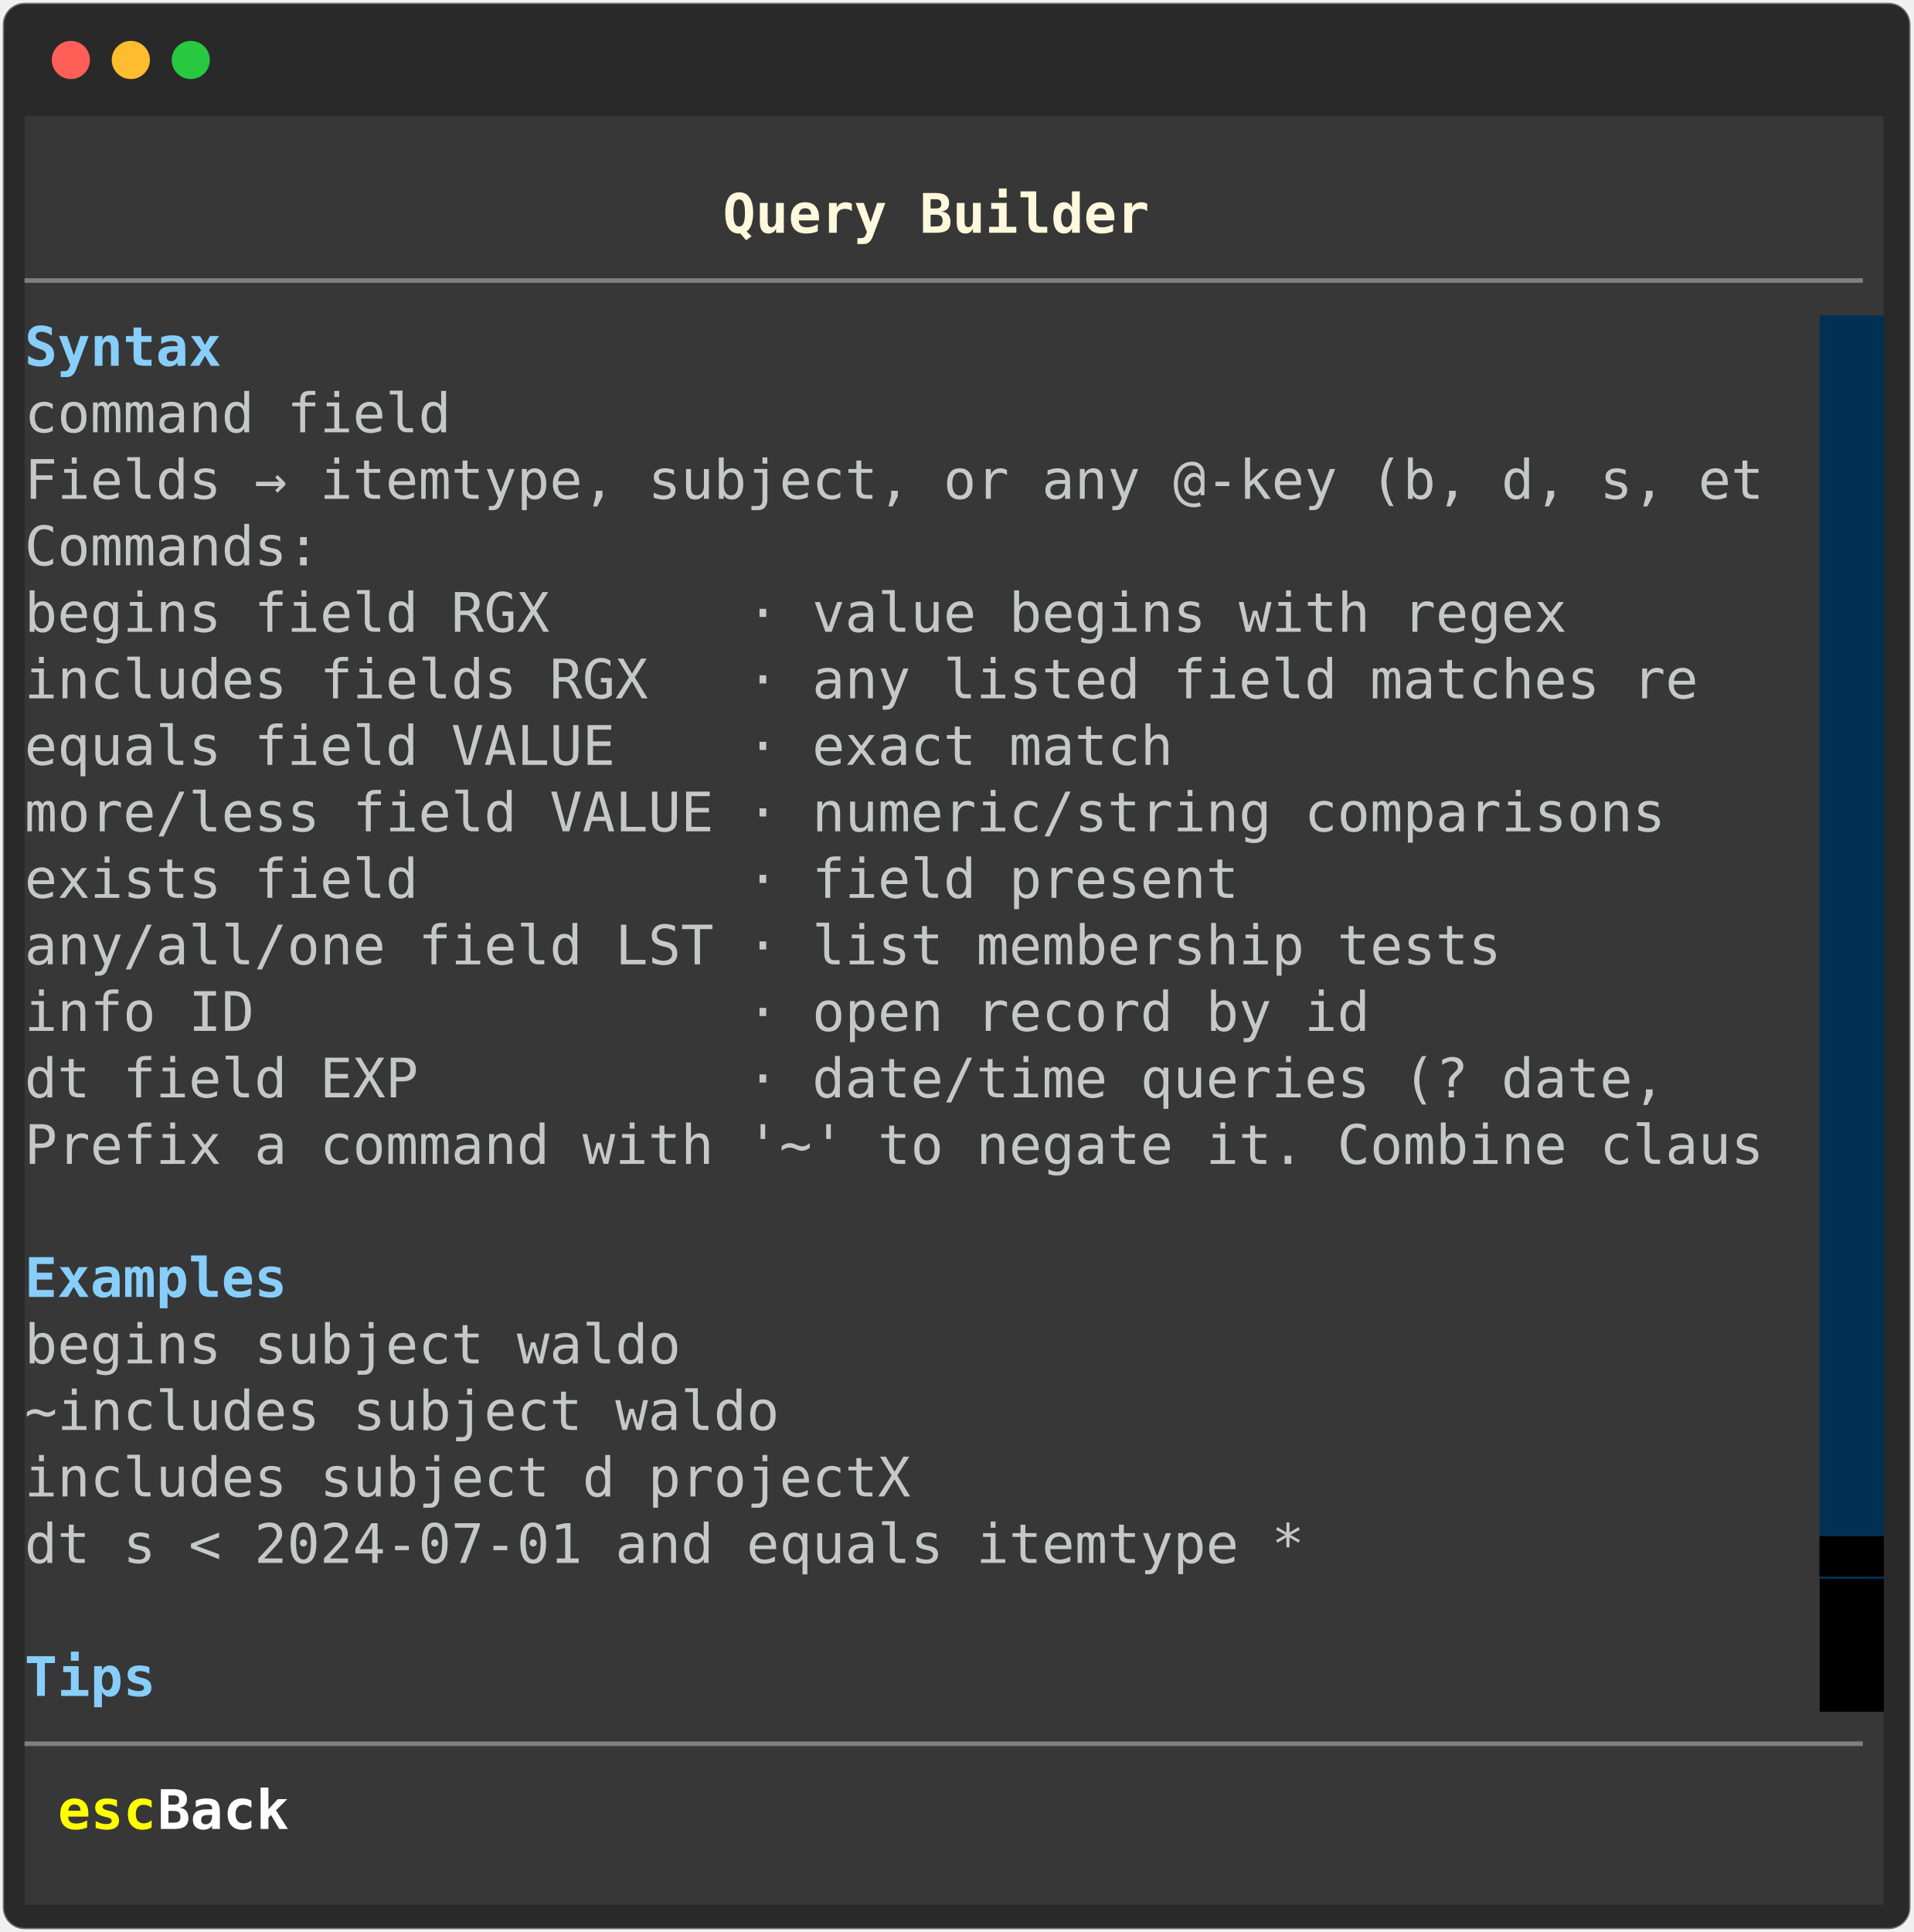
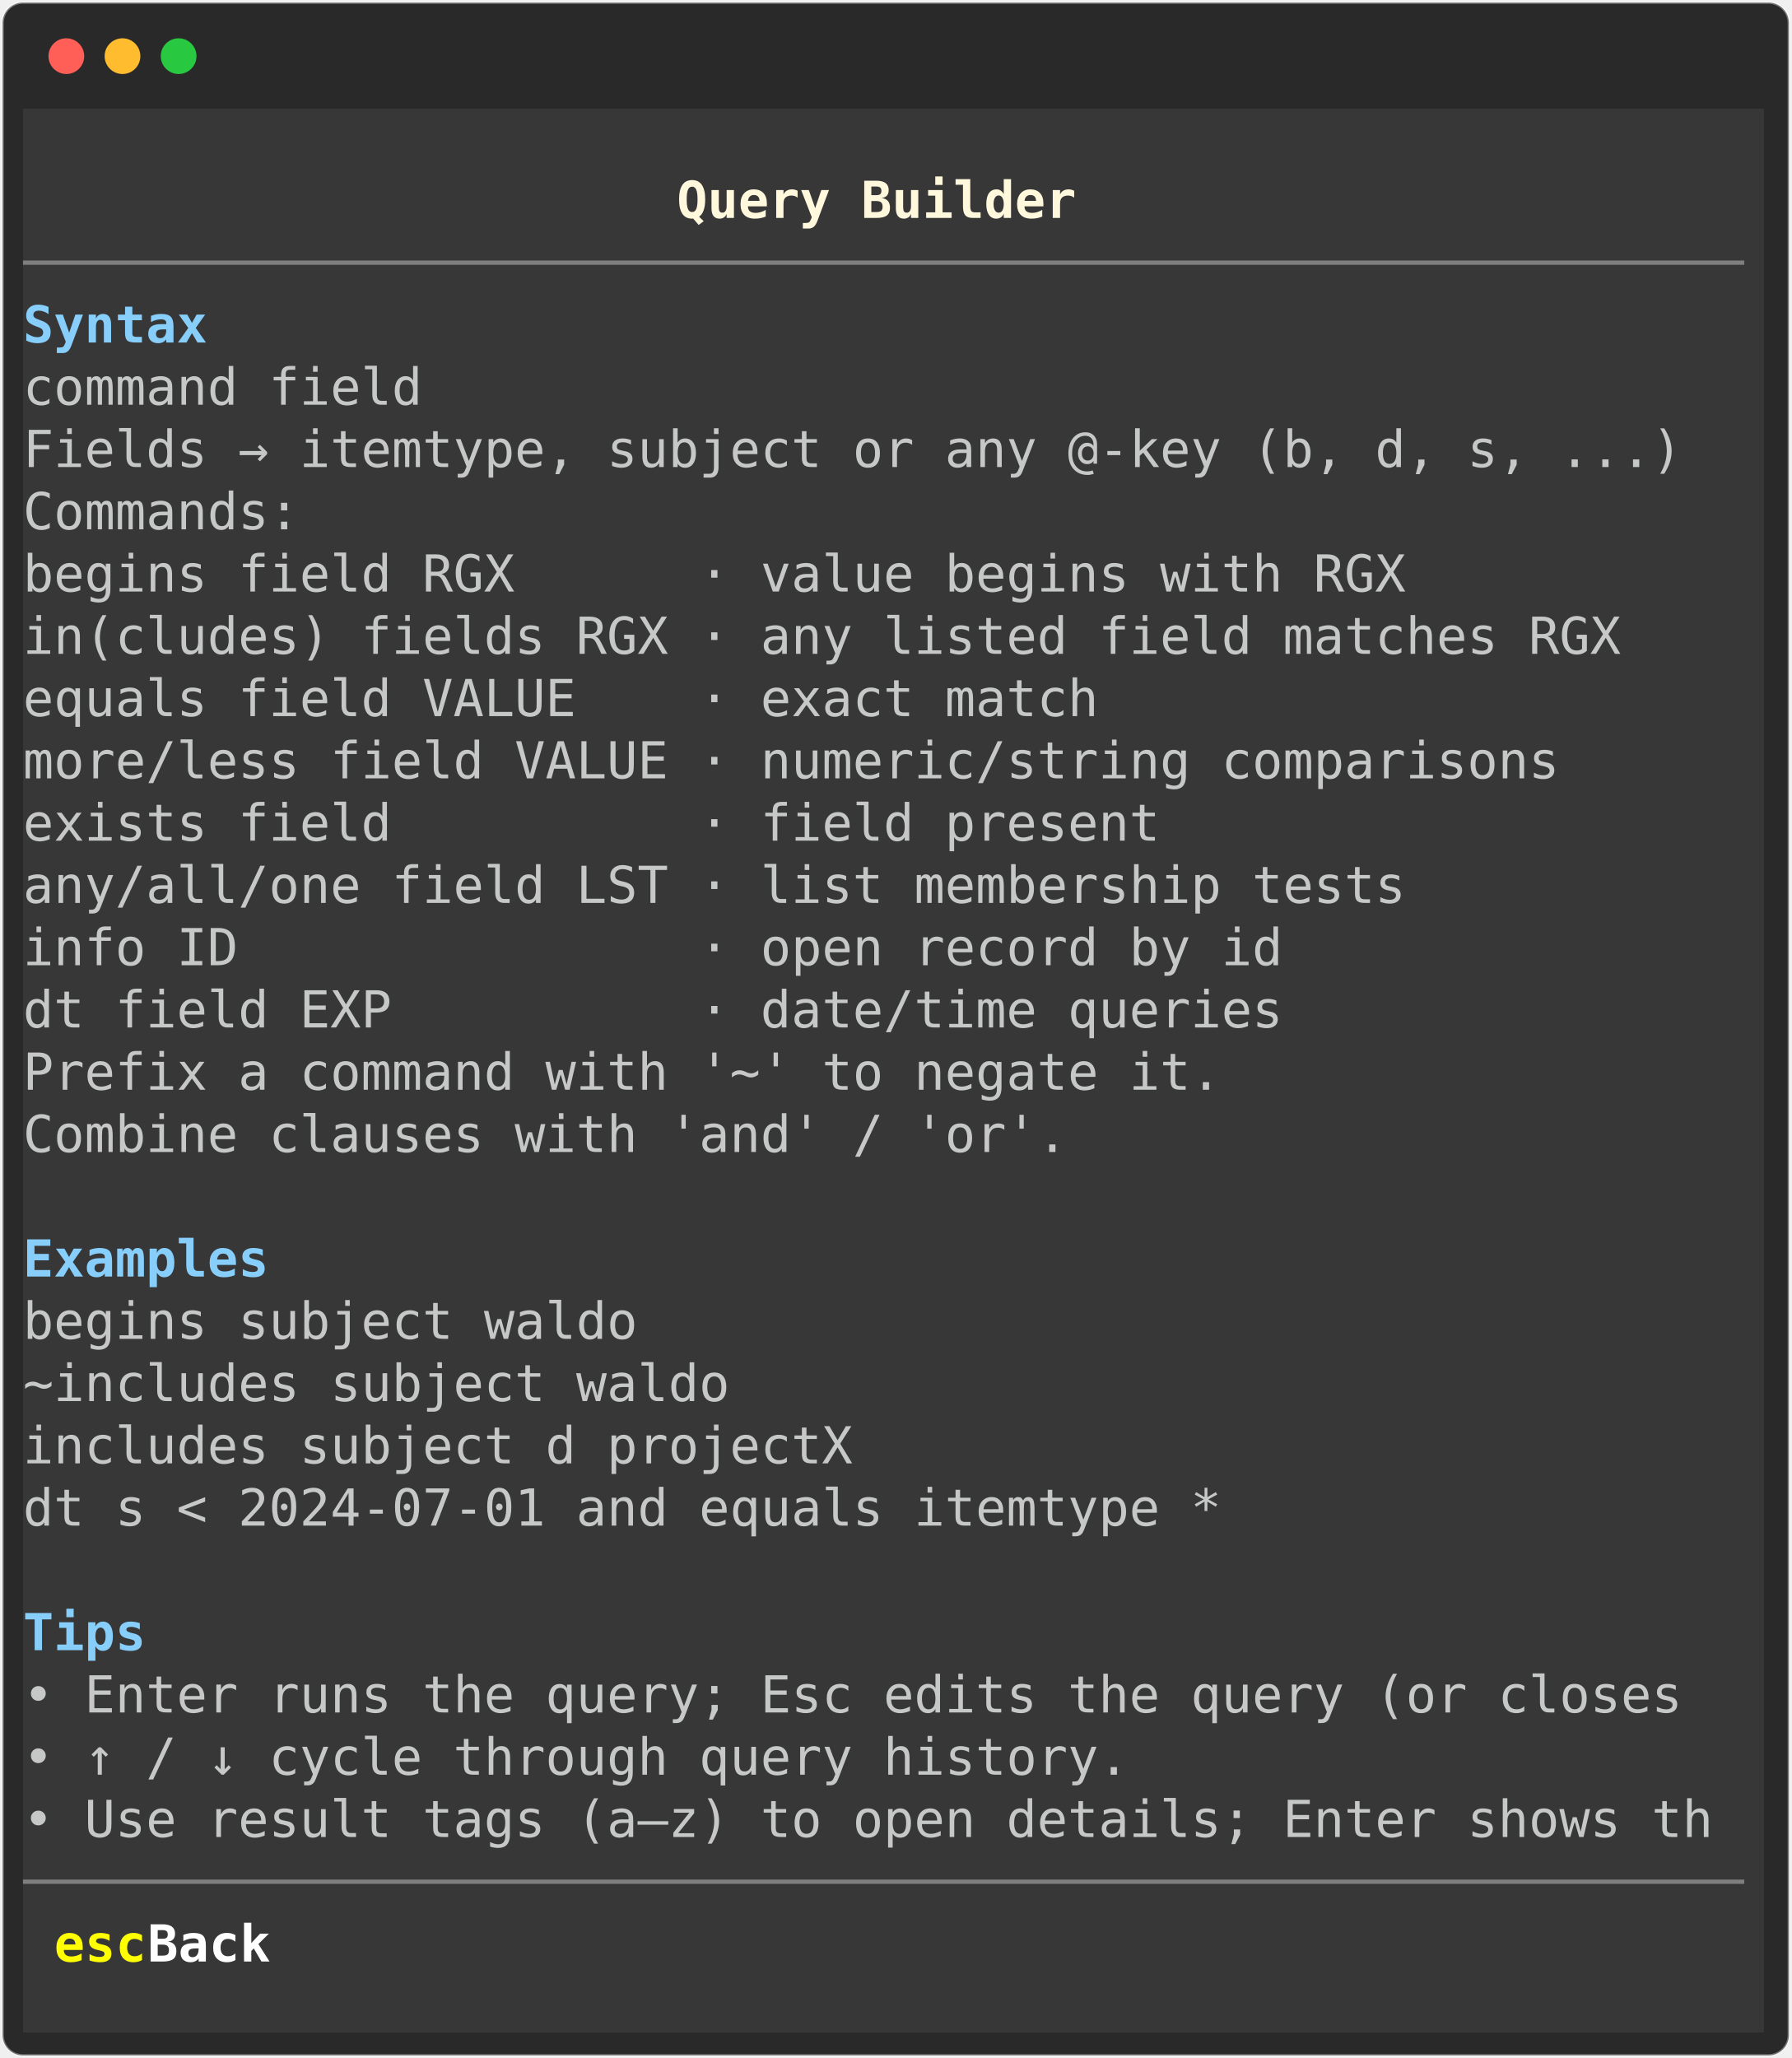
- <svg xmlns="http://www.w3.org/2000/svg" class="rich-terminal" viewBox="0 0 702 708.8">
+ <svg xmlns="http://www.w3.org/2000/svg" class="rich-terminal" viewBox="0 0 702 806.4">
  <style>

    @font-face {
        font-family: "Fira Code";
        src: local("FiraCode-Regular"),
                url("https://cdnjs.cloudflare.com/ajax/libs/firacode/6.2.0/woff2/FiraCode-Regular.woff2") format("woff2"),
                url("https://cdnjs.cloudflare.com/ajax/libs/firacode/6.2.0/woff/FiraCode-Regular.woff") format("woff");
        font-style: normal;
        font-weight: 400;
    }
    @font-face {
        font-family: "Fira Code";
        src: local("FiraCode-Bold"),
                url("https://cdnjs.cloudflare.com/ajax/libs/firacode/6.2.0/woff2/FiraCode-Bold.woff2") format("woff2"),
                url("https://cdnjs.cloudflare.com/ajax/libs/firacode/6.2.0/woff/FiraCode-Bold.woff") format("woff");
        font-style: bold;
        font-weight: 700;
    }

-     .terminal-1269527110-matrix {
+     .terminal-1961727980-matrix {
        font-family: Fira Code, monospace;
        font-size: 20px;
        line-height: 24.4px;
        font-variant-east-asian: full-width;
    }

-     .terminal-1269527110-title {
+     .terminal-1961727980-title {
        font-size: 18px;
        font-weight: bold;
        font-family: arial;
    }

-     .terminal-1269527110-r1 { fill: #c5c8c6 }
- .terminal-1269527110-r2 { fill: #fff8dc;font-weight: bold }
- .terminal-1269527110-r3 { fill: #7f7f7f }
- .terminal-1269527110-r4 { fill: #87cefa;font-weight: bold }
- .terminal-1269527110-r5 { fill: #373737 }
- .terminal-1269527110-r6 { fill: #000000 }
- .terminal-1269527110-r7 { fill: #e0e0e0 }
- .terminal-1269527110-r8 { fill: #ffff00;font-weight: bold }
- .terminal-1269527110-r9 { fill: #ffffff;font-weight: bold }
+     .terminal-1961727980-r1 { fill: #c5c8c6 }
+ .terminal-1961727980-r2 { fill: #fff8dc;font-weight: bold }
+ .terminal-1961727980-r3 { fill: #7f7f7f }
+ .terminal-1961727980-r4 { fill: #87cefa;font-weight: bold }
+ .terminal-1961727980-r5 { fill: #ffff00;font-weight: bold }
+ .terminal-1961727980-r6 { fill: #ffffff;font-weight: bold }
    </style>
  <defs>
-     <clipPath id="terminal-1269527110-clip-terminal">
-       <rect x="0" y="0" width="682.2" height="657.8" />
-     </clipPath>
-     <clipPath id="terminal-1269527110-line-0">
+     <clipPath id="terminal-1961727980-clip-terminal">
+       <rect x="0" y="0" width="682.2" height="755.4" />
+     </clipPath>
+     <clipPath id="terminal-1961727980-line-0">
      <rect x="0" y="1.5" width="683.2" height="24.65" />
    </clipPath>
-     <clipPath id="terminal-1269527110-line-1">
+     <clipPath id="terminal-1961727980-line-1">
      <rect x="0" y="25.9" width="683.2" height="24.65" />
    </clipPath>
-     <clipPath id="terminal-1269527110-line-2">
+     <clipPath id="terminal-1961727980-line-2">
      <rect x="0" y="50.3" width="683.2" height="24.65" />
    </clipPath>
-     <clipPath id="terminal-1269527110-line-3">
+     <clipPath id="terminal-1961727980-line-3">
      <rect x="0" y="74.7" width="683.2" height="24.65" />
    </clipPath>
-     <clipPath id="terminal-1269527110-line-4">
+     <clipPath id="terminal-1961727980-line-4">
      <rect x="0" y="99.1" width="683.2" height="24.65" />
    </clipPath>
-     <clipPath id="terminal-1269527110-line-5">
+     <clipPath id="terminal-1961727980-line-5">
      <rect x="0" y="123.5" width="683.2" height="24.65" />
    </clipPath>
-     <clipPath id="terminal-1269527110-line-6">
+     <clipPath id="terminal-1961727980-line-6">
      <rect x="0" y="147.9" width="683.2" height="24.65" />
    </clipPath>
-     <clipPath id="terminal-1269527110-line-7">
+     <clipPath id="terminal-1961727980-line-7">
      <rect x="0" y="172.3" width="683.2" height="24.65" />
    </clipPath>
-     <clipPath id="terminal-1269527110-line-8">
+     <clipPath id="terminal-1961727980-line-8">
      <rect x="0" y="196.7" width="683.2" height="24.65" />
    </clipPath>
-     <clipPath id="terminal-1269527110-line-9">
+     <clipPath id="terminal-1961727980-line-9">
      <rect x="0" y="221.1" width="683.2" height="24.65" />
    </clipPath>
-     <clipPath id="terminal-1269527110-line-10">
+     <clipPath id="terminal-1961727980-line-10">
      <rect x="0" y="245.5" width="683.2" height="24.65" />
    </clipPath>
-     <clipPath id="terminal-1269527110-line-11">
+     <clipPath id="terminal-1961727980-line-11">
      <rect x="0" y="269.9" width="683.2" height="24.65" />
    </clipPath>
-     <clipPath id="terminal-1269527110-line-12">
+     <clipPath id="terminal-1961727980-line-12">
      <rect x="0" y="294.3" width="683.2" height="24.65" />
    </clipPath>
-     <clipPath id="terminal-1269527110-line-13">
+     <clipPath id="terminal-1961727980-line-13">
      <rect x="0" y="318.7" width="683.2" height="24.65" />
    </clipPath>
-     <clipPath id="terminal-1269527110-line-14">
+     <clipPath id="terminal-1961727980-line-14">
      <rect x="0" y="343.1" width="683.2" height="24.65" />
    </clipPath>
-     <clipPath id="terminal-1269527110-line-15">
+     <clipPath id="terminal-1961727980-line-15">
      <rect x="0" y="367.5" width="683.2" height="24.65" />
    </clipPath>
-     <clipPath id="terminal-1269527110-line-16">
+     <clipPath id="terminal-1961727980-line-16">
      <rect x="0" y="391.9" width="683.2" height="24.65" />
    </clipPath>
-     <clipPath id="terminal-1269527110-line-17">
+     <clipPath id="terminal-1961727980-line-17">
      <rect x="0" y="416.3" width="683.2" height="24.65" />
    </clipPath>
-     <clipPath id="terminal-1269527110-line-18">
+     <clipPath id="terminal-1961727980-line-18">
      <rect x="0" y="440.7" width="683.2" height="24.65" />
    </clipPath>
-     <clipPath id="terminal-1269527110-line-19">
+     <clipPath id="terminal-1961727980-line-19">
      <rect x="0" y="465.1" width="683.2" height="24.65" />
    </clipPath>
-     <clipPath id="terminal-1269527110-line-20">
+     <clipPath id="terminal-1961727980-line-20">
      <rect x="0" y="489.5" width="683.2" height="24.65" />
    </clipPath>
-     <clipPath id="terminal-1269527110-line-21">
+     <clipPath id="terminal-1961727980-line-21">
      <rect x="0" y="513.9" width="683.2" height="24.65" />
    </clipPath>
-     <clipPath id="terminal-1269527110-line-22">
+     <clipPath id="terminal-1961727980-line-22">
      <rect x="0" y="538.3" width="683.2" height="24.65" />
    </clipPath>
-     <clipPath id="terminal-1269527110-line-23">
+     <clipPath id="terminal-1961727980-line-23">
      <rect x="0" y="562.7" width="683.2" height="24.65" />
    </clipPath>
-     <clipPath id="terminal-1269527110-line-24">
+     <clipPath id="terminal-1961727980-line-24">
      <rect x="0" y="587.1" width="683.2" height="24.65" />
    </clipPath>
-     <clipPath id="terminal-1269527110-line-25">
+     <clipPath id="terminal-1961727980-line-25">
      <rect x="0" y="611.5" width="683.2" height="24.65" />
    </clipPath>
+     <clipPath id="terminal-1961727980-line-26">
+       <rect x="0" y="635.9" width="683.2" height="24.65" />
+     </clipPath>
+     <clipPath id="terminal-1961727980-line-27">
+       <rect x="0" y="660.3" width="683.2" height="24.65" />
+     </clipPath>
+     <clipPath id="terminal-1961727980-line-28">
+       <rect x="0" y="684.7" width="683.2" height="24.65" />
+     </clipPath>
+     <clipPath id="terminal-1961727980-line-29">
+       <rect x="0" y="709.1" width="683.2" height="24.65" />
+     </clipPath>
  </defs>
-   <rect fill="#292929" stroke="rgba(255,255,255,0.35)" stroke-width="1" x="1" y="1" width="700" height="706.8" rx="8" />
+   <rect fill="#292929" stroke="rgba(255,255,255,0.35)" stroke-width="1" x="1" y="1" width="700" height="804.4" rx="8" />
  <g transform="translate(26,22)">
    <circle cx="0" cy="0" r="7" fill="#ff5f57" />
    <circle cx="22" cy="0" r="7" fill="#febc2e" />
    <circle cx="44" cy="0" r="7" fill="#28c840" />
  </g>
-   <g transform="translate(9, 41)" clip-path="url(#terminal-1269527110-clip-terminal)">
+   <g transform="translate(9, 41)" clip-path="url(#terminal-1961727980-clip-terminal)">
    <rect fill="#373737" x="0" y="1.5" width="683.2" height="24.65" shape-rendering="crispEdges" />
    <rect fill="#373737" x="0" y="25.9" width="12.2" height="24.65" shape-rendering="crispEdges" />
    <rect fill="#373737" x="12.2" y="25.9" width="244" height="24.65" shape-rendering="crispEdges" />
    <rect fill="#373737" x="256.2" y="25.9" width="158.6" height="24.65" shape-rendering="crispEdges" />
    <rect fill="#373737" x="414.8" y="25.9" width="256.2" height="24.65" shape-rendering="crispEdges" />
    <rect fill="#373737" x="671" y="25.9" width="12.2" height="24.65" shape-rendering="crispEdges" />
    <rect fill="#373737" x="0" y="50.3" width="683.2" height="24.65" shape-rendering="crispEdges" />
    <rect fill="#373737" x="0" y="74.7" width="73.2" height="24.65" shape-rendering="crispEdges" />
-     <rect fill="#373737" x="73.2" y="74.7" width="585.6" height="24.65" shape-rendering="crispEdges" />
-     <rect fill="#003054" x="658.8" y="74.7" width="24.4" height="24.65" shape-rendering="crispEdges" />
+     <rect fill="#373737" x="73.2" y="74.7" width="610" height="24.65" shape-rendering="crispEdges" />
    <rect fill="#373737" x="0" y="99.1" width="183" height="24.65" shape-rendering="crispEdges" />
-     <rect fill="#373737" x="183" y="99.1" width="475.8" height="24.65" shape-rendering="crispEdges" />
-     <rect fill="#003054" x="658.8" y="99.1" width="24.4" height="24.65" shape-rendering="crispEdges" />
-     <rect fill="#373737" x="0" y="123.5" width="658.8" height="24.65" shape-rendering="crispEdges" />
-     <rect fill="#003054" x="658.8" y="123.5" width="24.4" height="24.65" shape-rendering="crispEdges" />
+     <rect fill="#373737" x="183" y="99.1" width="500.2" height="24.65" shape-rendering="crispEdges" />
+     <rect fill="#373737" x="0" y="123.5" width="671" height="24.65" shape-rendering="crispEdges" />
+     <rect fill="#373737" x="671" y="123.5" width="12.2" height="24.65" shape-rendering="crispEdges" />
    <rect fill="#373737" x="0" y="147.9" width="122" height="24.65" shape-rendering="crispEdges" />
-     <rect fill="#373737" x="122" y="147.9" width="536.8" height="24.65" shape-rendering="crispEdges" />
-     <rect fill="#003054" x="658.8" y="147.9" width="24.4" height="24.65" shape-rendering="crispEdges" />
-     <rect fill="#373737" x="0" y="172.3" width="610" height="24.65" shape-rendering="crispEdges" />
-     <rect fill="#373737" x="610" y="172.3" width="48.8" height="24.65" shape-rendering="crispEdges" />
-     <rect fill="#003054" x="658.8" y="172.3" width="24.4" height="24.65" shape-rendering="crispEdges" />
-     <rect fill="#373737" x="0" y="196.7" width="658.8" height="24.65" shape-rendering="crispEdges" />
-     <rect fill="#003054" x="658.8" y="196.7" width="24.4" height="24.65" shape-rendering="crispEdges" />
+     <rect fill="#373737" x="122" y="147.9" width="561.2" height="24.65" shape-rendering="crispEdges" />
+     <rect fill="#373737" x="0" y="172.3" width="585.6" height="24.65" shape-rendering="crispEdges" />
+     <rect fill="#373737" x="585.6" y="172.3" width="97.6" height="24.65" shape-rendering="crispEdges" />
+     <rect fill="#373737" x="0" y="196.7" width="671" height="24.65" shape-rendering="crispEdges" />
+     <rect fill="#373737" x="671" y="196.7" width="12.2" height="24.65" shape-rendering="crispEdges" />
    <rect fill="#373737" x="0" y="221.1" width="463.6" height="24.65" shape-rendering="crispEdges" />
-     <rect fill="#373737" x="463.6" y="221.1" width="195.2" height="24.65" shape-rendering="crispEdges" />
-     <rect fill="#003054" x="658.8" y="221.1" width="24.4" height="24.65" shape-rendering="crispEdges" />
+     <rect fill="#373737" x="463.6" y="221.1" width="219.6" height="24.65" shape-rendering="crispEdges" />
    <rect fill="#373737" x="0" y="245.5" width="646.6" height="24.65" shape-rendering="crispEdges" />
-     <rect fill="#373737" x="646.6" y="245.5" width="12.2" height="24.65" shape-rendering="crispEdges" />
-     <rect fill="#003054" x="658.8" y="245.5" width="24.4" height="24.65" shape-rendering="crispEdges" />
+     <rect fill="#373737" x="646.6" y="245.5" width="36.6" height="24.65" shape-rendering="crispEdges" />
    <rect fill="#373737" x="0" y="269.9" width="488" height="24.65" shape-rendering="crispEdges" />
-     <rect fill="#373737" x="488" y="269.9" width="170.8" height="24.65" shape-rendering="crispEdges" />
-     <rect fill="#003054" x="658.8" y="269.9" width="24.4" height="24.65" shape-rendering="crispEdges" />
+     <rect fill="#373737" x="488" y="269.9" width="195.2" height="24.65" shape-rendering="crispEdges" />
    <rect fill="#373737" x="0" y="294.3" width="585.6" height="24.65" shape-rendering="crispEdges" />
-     <rect fill="#373737" x="585.6" y="294.3" width="73.2" height="24.65" shape-rendering="crispEdges" />
-     <rect fill="#003054" x="658.8" y="294.3" width="24.4" height="24.65" shape-rendering="crispEdges" />
+     <rect fill="#373737" x="585.6" y="294.3" width="97.6" height="24.65" shape-rendering="crispEdges" />
    <rect fill="#373737" x="0" y="318.7" width="536.8" height="24.65" shape-rendering="crispEdges" />
-     <rect fill="#373737" x="536.8" y="318.7" width="122" height="24.65" shape-rendering="crispEdges" />
-     <rect fill="#003054" x="658.8" y="318.7" width="24.4" height="24.65" shape-rendering="crispEdges" />
-     <rect fill="#373737" x="0" y="343.1" width="658.8" height="24.65" shape-rendering="crispEdges" />
-     <rect fill="#003054" x="658.8" y="343.1" width="24.4" height="24.65" shape-rendering="crispEdges" />
-     <rect fill="#373737" x="0" y="367.5" width="658.8" height="24.65" shape-rendering="crispEdges" />
-     <rect fill="#003054" x="658.8" y="367.5" width="24.4" height="24.65" shape-rendering="crispEdges" />
-     <rect fill="#373737" x="0" y="391.9" width="658.8" height="24.65" shape-rendering="crispEdges" />
-     <rect fill="#003054" x="658.8" y="391.9" width="24.4" height="24.65" shape-rendering="crispEdges" />
-     <rect fill="#373737" x="0" y="416.3" width="97.6" height="24.65" shape-rendering="crispEdges" />
-     <rect fill="#373737" x="97.6" y="416.3" width="561.2" height="24.65" shape-rendering="crispEdges" />
-     <rect fill="#003054" x="658.8" y="416.3" width="24.4" height="24.65" shape-rendering="crispEdges" />
-     <rect fill="#373737" x="0" y="440.7" width="256.2" height="24.65" shape-rendering="crispEdges" />
-     <rect fill="#373737" x="256.2" y="440.7" width="402.6" height="24.65" shape-rendering="crispEdges" />
-     <rect fill="#003054" x="658.8" y="440.7" width="24.4" height="24.65" shape-rendering="crispEdges" />
-     <rect fill="#373737" x="0" y="465.1" width="292.8" height="24.65" shape-rendering="crispEdges" />
-     <rect fill="#373737" x="292.8" y="465.1" width="366" height="24.65" shape-rendering="crispEdges" />
-     <rect fill="#003054" x="658.8" y="465.1" width="24.4" height="24.65" shape-rendering="crispEdges" />
-     <rect fill="#373737" x="0" y="489.5" width="341.6" height="24.65" shape-rendering="crispEdges" />
-     <rect fill="#373737" x="341.6" y="489.5" width="317.2" height="24.65" shape-rendering="crispEdges" />
-     <rect fill="#003054" x="658.8" y="489.5" width="24.4" height="24.65" shape-rendering="crispEdges" />
-     <rect fill="#373737" x="0" y="513.9" width="488" height="24.65" shape-rendering="crispEdges" />
-     <rect fill="#373737" x="488" y="513.9" width="170.8" height="24.65" shape-rendering="crispEdges" />
-     <rect fill="#003054" x="658.8" y="513.9" width="24.4" height="24.65" shape-rendering="crispEdges" />
-     <rect fill="#373737" x="0" y="538.3" width="658.8" height="24.65" shape-rendering="crispEdges" />
-     <rect fill="#000000" x="658.8" y="538.3" width="24.4" height="24.65" shape-rendering="crispEdges" />
-     <rect fill="#373737" x="0" y="562.7" width="48.8" height="24.65" shape-rendering="crispEdges" />
-     <rect fill="#373737" x="48.8" y="562.7" width="610" height="24.65" shape-rendering="crispEdges" />
-     <rect fill="#000000" x="658.8" y="562.7" width="24.4" height="24.65" shape-rendering="crispEdges" />
-     <rect fill="#373737" x="0" y="587.1" width="683.2" height="24.65" shape-rendering="crispEdges" />
-     <rect fill="#373737" x="0" y="611.5" width="12.2" height="24.65" shape-rendering="crispEdges" />
-     <rect fill="#373737" x="12.2" y="611.5" width="36.6" height="24.65" shape-rendering="crispEdges" />
-     <rect fill="#373737" x="48.8" y="611.5" width="61" height="24.65" shape-rendering="crispEdges" />
-     <rect fill="#373737" x="109.8" y="611.5" width="561.2" height="24.65" shape-rendering="crispEdges" />
-     <rect fill="#373737" x="671" y="611.5" width="12.2" height="24.65" shape-rendering="crispEdges" />
-     <rect fill="#373737" x="0" y="635.9" width="683.2" height="24.65" shape-rendering="crispEdges" />
-     <g class="terminal-1269527110-matrix">
-       <text class="terminal-1269527110-r1" x="683.2" y="20" textLength="12.2" clip-path="url(#terminal-1269527110-line-0)">
- </text>
-       <text class="terminal-1269527110-r2" x="256.2" y="44.4" textLength="158.6" clip-path="url(#terminal-1269527110-line-1)">Query Builder</text>
-       <text class="terminal-1269527110-r1" x="683.2" y="44.4" textLength="12.2" clip-path="url(#terminal-1269527110-line-1)">
- </text>
-       <text class="terminal-1269527110-r3" x="0" y="68.8" textLength="683.2" clip-path="url(#terminal-1269527110-line-2)">────────────────────────────────────────────────────────</text>
-       <text class="terminal-1269527110-r1" x="683.2" y="68.8" textLength="12.2" clip-path="url(#terminal-1269527110-line-2)">
- </text>
-       <text class="terminal-1269527110-r4" x="0" y="93.2" textLength="73.2" clip-path="url(#terminal-1269527110-line-3)">Syntax</text>
-       <text class="terminal-1269527110-r1" x="683.2" y="93.2" textLength="12.2" clip-path="url(#terminal-1269527110-line-3)">
- </text>
-       <text class="terminal-1269527110-r1" x="0" y="117.6" textLength="183" clip-path="url(#terminal-1269527110-line-4)"> command field </text>
-       <text class="terminal-1269527110-r1" x="683.2" y="117.6" textLength="12.2" clip-path="url(#terminal-1269527110-line-4)">
- </text>
-       <text class="terminal-1269527110-r1" x="0" y="142" textLength="658.8" clip-path="url(#terminal-1269527110-line-5)"> Fields → itemtype, subject, or any @-key (b, d, s, et</text>
-       <text class="terminal-1269527110-r1" x="683.2" y="142" textLength="12.2" clip-path="url(#terminal-1269527110-line-5)">
- </text>
-       <text class="terminal-1269527110-r1" x="0" y="166.4" textLength="122" clip-path="url(#terminal-1269527110-line-6)"> Commands:</text>
-       <text class="terminal-1269527110-r1" x="683.2" y="166.4" textLength="12.2" clip-path="url(#terminal-1269527110-line-6)">
- </text>
-       <text class="terminal-1269527110-r1" x="0" y="190.8" textLength="610" clip-path="url(#terminal-1269527110-line-7)">   begins field RGX      · value begins with regex</text>
-       <text class="terminal-1269527110-r1" x="683.2" y="190.8" textLength="12.2" clip-path="url(#terminal-1269527110-line-7)">
- </text>
-       <text class="terminal-1269527110-r1" x="0" y="215.2" textLength="658.8" clip-path="url(#terminal-1269527110-line-8)">   includes fields RGX   · any listed field matches re</text>
-       <text class="terminal-1269527110-r1" x="683.2" y="215.2" textLength="12.2" clip-path="url(#terminal-1269527110-line-8)">
- </text>
-       <text class="terminal-1269527110-r1" x="0" y="239.6" textLength="463.6" clip-path="url(#terminal-1269527110-line-9)">   equals field VALUE    · exact match</text>
-       <text class="terminal-1269527110-r1" x="683.2" y="239.6" textLength="12.2" clip-path="url(#terminal-1269527110-line-9)">
- </text>
-       <text class="terminal-1269527110-r1" x="0" y="264" textLength="646.6" clip-path="url(#terminal-1269527110-line-10)">   more/less field VALUE · numeric/string comparisons</text>
-       <text class="terminal-1269527110-r1" x="683.2" y="264" textLength="12.2" clip-path="url(#terminal-1269527110-line-10)">
- </text>
-       <text class="terminal-1269527110-r1" x="0" y="288.4" textLength="488" clip-path="url(#terminal-1269527110-line-11)">   exists field          · field present</text>
-       <text class="terminal-1269527110-r1" x="683.2" y="288.4" textLength="12.2" clip-path="url(#terminal-1269527110-line-11)">
- </text>
-       <text class="terminal-1269527110-r1" x="0" y="312.8" textLength="585.6" clip-path="url(#terminal-1269527110-line-12)">   any/all/one field LST · list membership tests</text>
-       <text class="terminal-1269527110-r1" x="683.2" y="312.8" textLength="12.2" clip-path="url(#terminal-1269527110-line-12)">
- </text>
-       <text class="terminal-1269527110-r1" x="0" y="337.2" textLength="536.8" clip-path="url(#terminal-1269527110-line-13)">   info ID               · open record by id</text>
-       <text class="terminal-1269527110-r1" x="683.2" y="337.2" textLength="12.2" clip-path="url(#terminal-1269527110-line-13)">
- </text>
-       <text class="terminal-1269527110-r1" x="0" y="361.6" textLength="658.8" clip-path="url(#terminal-1269527110-line-14)">   dt field EXP          · date/time queries (? date, </text>
-       <text class="terminal-1269527110-r1" x="683.2" y="361.6" textLength="12.2" clip-path="url(#terminal-1269527110-line-14)">
- </text>
-       <text class="terminal-1269527110-r1" x="0" y="386" textLength="658.8" clip-path="url(#terminal-1269527110-line-15)"> Prefix a command with '~' to negate it. Combine claus</text>
-       <text class="terminal-1269527110-r1" x="683.2" y="386" textLength="12.2" clip-path="url(#terminal-1269527110-line-15)">
- </text>
-       <text class="terminal-1269527110-r1" x="683.2" y="410.4" textLength="12.2" clip-path="url(#terminal-1269527110-line-16)">
- </text>
-       <text class="terminal-1269527110-r4" x="0" y="434.8" textLength="97.6" clip-path="url(#terminal-1269527110-line-17)">Examples</text>
-       <text class="terminal-1269527110-r1" x="683.2" y="434.8" textLength="12.2" clip-path="url(#terminal-1269527110-line-17)">
- </text>
-       <text class="terminal-1269527110-r1" x="0" y="459.2" textLength="256.2" clip-path="url(#terminal-1269527110-line-18)"> begins subject waldo</text>
-       <text class="terminal-1269527110-r1" x="683.2" y="459.2" textLength="12.2" clip-path="url(#terminal-1269527110-line-18)">
- </text>
-       <text class="terminal-1269527110-r1" x="0" y="483.6" textLength="292.8" clip-path="url(#terminal-1269527110-line-19)"> ~includes subject waldo</text>
-       <text class="terminal-1269527110-r1" x="683.2" y="483.6" textLength="12.2" clip-path="url(#terminal-1269527110-line-19)">
- </text>
-       <text class="terminal-1269527110-r1" x="0" y="508" textLength="341.6" clip-path="url(#terminal-1269527110-line-20)"> includes subject d projectX</text>
-       <text class="terminal-1269527110-r1" x="683.2" y="508" textLength="12.2" clip-path="url(#terminal-1269527110-line-20)">
- </text>
-       <text class="terminal-1269527110-r1" x="0" y="532.4" textLength="488" clip-path="url(#terminal-1269527110-line-21)"> dt s &lt; 2024-07-01 and equals itemtype *</text>
-       <text class="terminal-1269527110-r6" x="658.8" y="532.4" textLength="24.4" clip-path="url(#terminal-1269527110-line-21)">▅▅</text>
-       <text class="terminal-1269527110-r1" x="683.2" y="532.4" textLength="12.2" clip-path="url(#terminal-1269527110-line-21)">
- </text>
-       <text class="terminal-1269527110-r1" x="683.2" y="556.8" textLength="12.2" clip-path="url(#terminal-1269527110-line-22)">
- </text>
-       <text class="terminal-1269527110-r4" x="0" y="581.2" textLength="48.8" clip-path="url(#terminal-1269527110-line-23)">Tips</text>
-       <text class="terminal-1269527110-r1" x="683.2" y="581.2" textLength="12.2" clip-path="url(#terminal-1269527110-line-23)">
- </text>
-       <text class="terminal-1269527110-r3" x="0" y="605.6" textLength="683.2" clip-path="url(#terminal-1269527110-line-24)">────────────────────────────────────────────────────────</text>
-       <text class="terminal-1269527110-r1" x="683.2" y="605.6" textLength="12.2" clip-path="url(#terminal-1269527110-line-24)">
- </text>
-       <text class="terminal-1269527110-r8" x="12.2" y="630" textLength="36.6" clip-path="url(#terminal-1269527110-line-25)">esc</text>
-       <text class="terminal-1269527110-r9" x="48.8" y="630" textLength="61" clip-path="url(#terminal-1269527110-line-25)"> Back</text>
-       <text class="terminal-1269527110-r1" x="683.2" y="630" textLength="12.2" clip-path="url(#terminal-1269527110-line-25)">
+     <rect fill="#373737" x="536.8" y="318.7" width="146.4" height="24.65" shape-rendering="crispEdges" />
+     <rect fill="#373737" x="0" y="343.1" width="536.8" height="24.65" shape-rendering="crispEdges" />
+     <rect fill="#373737" x="536.8" y="343.1" width="146.4" height="24.65" shape-rendering="crispEdges" />
+     <rect fill="#373737" x="0" y="367.5" width="500.2" height="24.65" shape-rendering="crispEdges" />
+     <rect fill="#373737" x="500.2" y="367.5" width="183" height="24.65" shape-rendering="crispEdges" />
+     <rect fill="#373737" x="0" y="391.9" width="427" height="24.65" shape-rendering="crispEdges" />
+     <rect fill="#373737" x="427" y="391.9" width="256.2" height="24.65" shape-rendering="crispEdges" />
+     <rect fill="#373737" x="0" y="416.3" width="683.2" height="24.65" shape-rendering="crispEdges" />
+     <rect fill="#373737" x="0" y="440.7" width="97.6" height="24.65" shape-rendering="crispEdges" />
+     <rect fill="#373737" x="97.6" y="440.7" width="585.6" height="24.65" shape-rendering="crispEdges" />
+     <rect fill="#373737" x="0" y="465.1" width="256.2" height="24.65" shape-rendering="crispEdges" />
+     <rect fill="#373737" x="256.2" y="465.1" width="427" height="24.65" shape-rendering="crispEdges" />
+     <rect fill="#373737" x="0" y="489.5" width="292.8" height="24.65" shape-rendering="crispEdges" />
+     <rect fill="#373737" x="292.8" y="489.5" width="390.4" height="24.65" shape-rendering="crispEdges" />
+     <rect fill="#373737" x="0" y="513.9" width="341.6" height="24.65" shape-rendering="crispEdges" />
+     <rect fill="#373737" x="341.6" y="513.9" width="341.6" height="24.65" shape-rendering="crispEdges" />
+     <rect fill="#373737" x="0" y="538.3" width="488" height="24.65" shape-rendering="crispEdges" />
+     <rect fill="#373737" x="488" y="538.3" width="195.2" height="24.65" shape-rendering="crispEdges" />
+     <rect fill="#373737" x="0" y="562.7" width="683.2" height="24.65" shape-rendering="crispEdges" />
+     <rect fill="#373737" x="0" y="587.1" width="48.8" height="24.65" shape-rendering="crispEdges" />
+     <rect fill="#373737" x="48.8" y="587.1" width="634.4" height="24.65" shape-rendering="crispEdges" />
+     <rect fill="#373737" x="0" y="611.5" width="683.2" height="24.65" shape-rendering="crispEdges" />
+     <rect fill="#373737" x="0" y="635.9" width="451.4" height="24.65" shape-rendering="crispEdges" />
+     <rect fill="#373737" x="451.4" y="635.9" width="231.8" height="24.65" shape-rendering="crispEdges" />
+     <rect fill="#373737" x="0" y="660.3" width="683.2" height="24.65" shape-rendering="crispEdges" />
+     <rect fill="#373737" x="0" y="684.7" width="683.2" height="24.65" shape-rendering="crispEdges" />
+     <rect fill="#373737" x="0" y="709.1" width="12.2" height="24.65" shape-rendering="crispEdges" />
+     <rect fill="#373737" x="12.2" y="709.1" width="36.6" height="24.65" shape-rendering="crispEdges" />
+     <rect fill="#373737" x="48.8" y="709.1" width="61" height="24.65" shape-rendering="crispEdges" />
+     <rect fill="#373737" x="109.8" y="709.1" width="561.2" height="24.65" shape-rendering="crispEdges" />
+     <rect fill="#373737" x="671" y="709.1" width="12.2" height="24.65" shape-rendering="crispEdges" />
+     <rect fill="#373737" x="0" y="733.5" width="683.2" height="24.65" shape-rendering="crispEdges" />
+     <g class="terminal-1961727980-matrix">
+       <text class="terminal-1961727980-r1" x="683.2" y="20" textLength="12.2" clip-path="url(#terminal-1961727980-line-0)">
+ </text>
+       <text class="terminal-1961727980-r2" x="256.2" y="44.4" textLength="158.6" clip-path="url(#terminal-1961727980-line-1)">Query Builder</text>
+       <text class="terminal-1961727980-r1" x="683.2" y="44.4" textLength="12.2" clip-path="url(#terminal-1961727980-line-1)">
+ </text>
+       <text class="terminal-1961727980-r3" x="0" y="68.8" textLength="683.2" clip-path="url(#terminal-1961727980-line-2)">────────────────────────────────────────────────────────</text>
+       <text class="terminal-1961727980-r1" x="683.2" y="68.8" textLength="12.2" clip-path="url(#terminal-1961727980-line-2)">
+ </text>
+       <text class="terminal-1961727980-r4" x="0" y="93.2" textLength="73.2" clip-path="url(#terminal-1961727980-line-3)">Syntax</text>
+       <text class="terminal-1961727980-r1" x="683.2" y="93.2" textLength="12.2" clip-path="url(#terminal-1961727980-line-3)">
+ </text>
+       <text class="terminal-1961727980-r1" x="0" y="117.6" textLength="183" clip-path="url(#terminal-1961727980-line-4)"> command field </text>
+       <text class="terminal-1961727980-r1" x="683.2" y="117.6" textLength="12.2" clip-path="url(#terminal-1961727980-line-4)">
+ </text>
+       <text class="terminal-1961727980-r1" x="0" y="142" textLength="671" clip-path="url(#terminal-1961727980-line-5)"> Fields → itemtype, subject or any @-key (b, d, s, ...)</text>
+       <text class="terminal-1961727980-r1" x="683.2" y="142" textLength="12.2" clip-path="url(#terminal-1961727980-line-5)">
+ </text>
+       <text class="terminal-1961727980-r1" x="0" y="166.4" textLength="122" clip-path="url(#terminal-1961727980-line-6)"> Commands:</text>
+       <text class="terminal-1961727980-r1" x="683.2" y="166.4" textLength="12.2" clip-path="url(#terminal-1961727980-line-6)">
+ </text>
+       <text class="terminal-1961727980-r1" x="0" y="190.8" textLength="585.6" clip-path="url(#terminal-1961727980-line-7)">   begins field RGX      · value begins with RGX</text>
+       <text class="terminal-1961727980-r1" x="683.2" y="190.8" textLength="12.2" clip-path="url(#terminal-1961727980-line-7)">
+ </text>
+       <text class="terminal-1961727980-r1" x="0" y="215.2" textLength="671" clip-path="url(#terminal-1961727980-line-8)">   in(cludes) fields RGX · any listed field matches RGX</text>
+       <text class="terminal-1961727980-r1" x="683.2" y="215.2" textLength="12.2" clip-path="url(#terminal-1961727980-line-8)">
+ </text>
+       <text class="terminal-1961727980-r1" x="0" y="239.6" textLength="463.6" clip-path="url(#terminal-1961727980-line-9)">   equals field VALUE    · exact match</text>
+       <text class="terminal-1961727980-r1" x="683.2" y="239.6" textLength="12.2" clip-path="url(#terminal-1961727980-line-9)">
+ </text>
+       <text class="terminal-1961727980-r1" x="0" y="264" textLength="646.6" clip-path="url(#terminal-1961727980-line-10)">   more/less field VALUE · numeric/string comparisons</text>
+       <text class="terminal-1961727980-r1" x="683.2" y="264" textLength="12.2" clip-path="url(#terminal-1961727980-line-10)">
+ </text>
+       <text class="terminal-1961727980-r1" x="0" y="288.4" textLength="488" clip-path="url(#terminal-1961727980-line-11)">   exists field          · field present</text>
+       <text class="terminal-1961727980-r1" x="683.2" y="288.4" textLength="12.2" clip-path="url(#terminal-1961727980-line-11)">
+ </text>
+       <text class="terminal-1961727980-r1" x="0" y="312.8" textLength="585.6" clip-path="url(#terminal-1961727980-line-12)">   any/all/one field LST · list membership tests</text>
+       <text class="terminal-1961727980-r1" x="683.2" y="312.8" textLength="12.2" clip-path="url(#terminal-1961727980-line-12)">
+ </text>
+       <text class="terminal-1961727980-r1" x="0" y="337.2" textLength="536.8" clip-path="url(#terminal-1961727980-line-13)">   info ID               · open record by id</text>
+       <text class="terminal-1961727980-r1" x="683.2" y="337.2" textLength="12.2" clip-path="url(#terminal-1961727980-line-13)">
+ </text>
+       <text class="terminal-1961727980-r1" x="0" y="361.6" textLength="536.8" clip-path="url(#terminal-1961727980-line-14)">   dt field EXP          · date/time queries</text>
+       <text class="terminal-1961727980-r1" x="683.2" y="361.6" textLength="12.2" clip-path="url(#terminal-1961727980-line-14)">
+ </text>
+       <text class="terminal-1961727980-r1" x="0" y="386" textLength="500.2" clip-path="url(#terminal-1961727980-line-15)"> Prefix a command with '~' to negate it. </text>
+       <text class="terminal-1961727980-r1" x="683.2" y="386" textLength="12.2" clip-path="url(#terminal-1961727980-line-15)">
+ </text>
+       <text class="terminal-1961727980-r1" x="0" y="410.4" textLength="427" clip-path="url(#terminal-1961727980-line-16)"> Combine clauses with 'and' / 'or'.</text>
+       <text class="terminal-1961727980-r1" x="683.2" y="410.4" textLength="12.2" clip-path="url(#terminal-1961727980-line-16)">
+ </text>
+       <text class="terminal-1961727980-r1" x="683.2" y="434.8" textLength="12.2" clip-path="url(#terminal-1961727980-line-17)">
+ </text>
+       <text class="terminal-1961727980-r4" x="0" y="459.2" textLength="97.6" clip-path="url(#terminal-1961727980-line-18)">Examples</text>
+       <text class="terminal-1961727980-r1" x="683.2" y="459.2" textLength="12.2" clip-path="url(#terminal-1961727980-line-18)">
+ </text>
+       <text class="terminal-1961727980-r1" x="0" y="483.6" textLength="256.2" clip-path="url(#terminal-1961727980-line-19)"> begins subject waldo</text>
+       <text class="terminal-1961727980-r1" x="683.2" y="483.6" textLength="12.2" clip-path="url(#terminal-1961727980-line-19)">
+ </text>
+       <text class="terminal-1961727980-r1" x="0" y="508" textLength="292.8" clip-path="url(#terminal-1961727980-line-20)"> ~includes subject waldo</text>
+       <text class="terminal-1961727980-r1" x="683.2" y="508" textLength="12.2" clip-path="url(#terminal-1961727980-line-20)">
+ </text>
+       <text class="terminal-1961727980-r1" x="0" y="532.4" textLength="341.6" clip-path="url(#terminal-1961727980-line-21)"> includes subject d projectX</text>
+       <text class="terminal-1961727980-r1" x="683.2" y="532.4" textLength="12.2" clip-path="url(#terminal-1961727980-line-21)">
+ </text>
+       <text class="terminal-1961727980-r1" x="0" y="556.8" textLength="488" clip-path="url(#terminal-1961727980-line-22)"> dt s &lt; 2024-07-01 and equals itemtype *</text>
+       <text class="terminal-1961727980-r1" x="683.2" y="556.8" textLength="12.2" clip-path="url(#terminal-1961727980-line-22)">
+ </text>
+       <text class="terminal-1961727980-r1" x="683.2" y="581.2" textLength="12.2" clip-path="url(#terminal-1961727980-line-23)">
+ </text>
+       <text class="terminal-1961727980-r4" x="0" y="605.6" textLength="48.8" clip-path="url(#terminal-1961727980-line-24)">Tips</text>
+       <text class="terminal-1961727980-r1" x="683.2" y="605.6" textLength="12.2" clip-path="url(#terminal-1961727980-line-24)">
+ </text>
+       <text class="terminal-1961727980-r1" x="0" y="630" textLength="683.2" clip-path="url(#terminal-1961727980-line-25)"> • Enter runs the query; Esc edits the query (or closes </text>
+       <text class="terminal-1961727980-r1" x="683.2" y="630" textLength="12.2" clip-path="url(#terminal-1961727980-line-25)">
+ </text>
+       <text class="terminal-1961727980-r1" x="0" y="654.4" textLength="451.4" clip-path="url(#terminal-1961727980-line-26)"> • ↑ / ↓ cycle through query history.</text>
+       <text class="terminal-1961727980-r1" x="683.2" y="654.4" textLength="12.2" clip-path="url(#terminal-1961727980-line-26)">
+ </text>
+       <text class="terminal-1961727980-r1" x="0" y="678.8" textLength="683.2" clip-path="url(#terminal-1961727980-line-27)"> • Use result tags (a–z) to open details; Enter shows th</text>
+       <text class="terminal-1961727980-r1" x="683.2" y="678.8" textLength="12.2" clip-path="url(#terminal-1961727980-line-27)">
+ </text>
+       <text class="terminal-1961727980-r3" x="0" y="703.2" textLength="683.2" clip-path="url(#terminal-1961727980-line-28)">────────────────────────────────────────────────────────</text>
+       <text class="terminal-1961727980-r1" x="683.2" y="703.2" textLength="12.2" clip-path="url(#terminal-1961727980-line-28)">
+ </text>
+       <text class="terminal-1961727980-r5" x="12.2" y="727.6" textLength="36.6" clip-path="url(#terminal-1961727980-line-29)">esc</text>
+       <text class="terminal-1961727980-r6" x="48.8" y="727.6" textLength="61" clip-path="url(#terminal-1961727980-line-29)"> Back</text>
+       <text class="terminal-1961727980-r1" x="683.2" y="727.6" textLength="12.2" clip-path="url(#terminal-1961727980-line-29)">
</text>
    </g>
  </g>
</svg>
